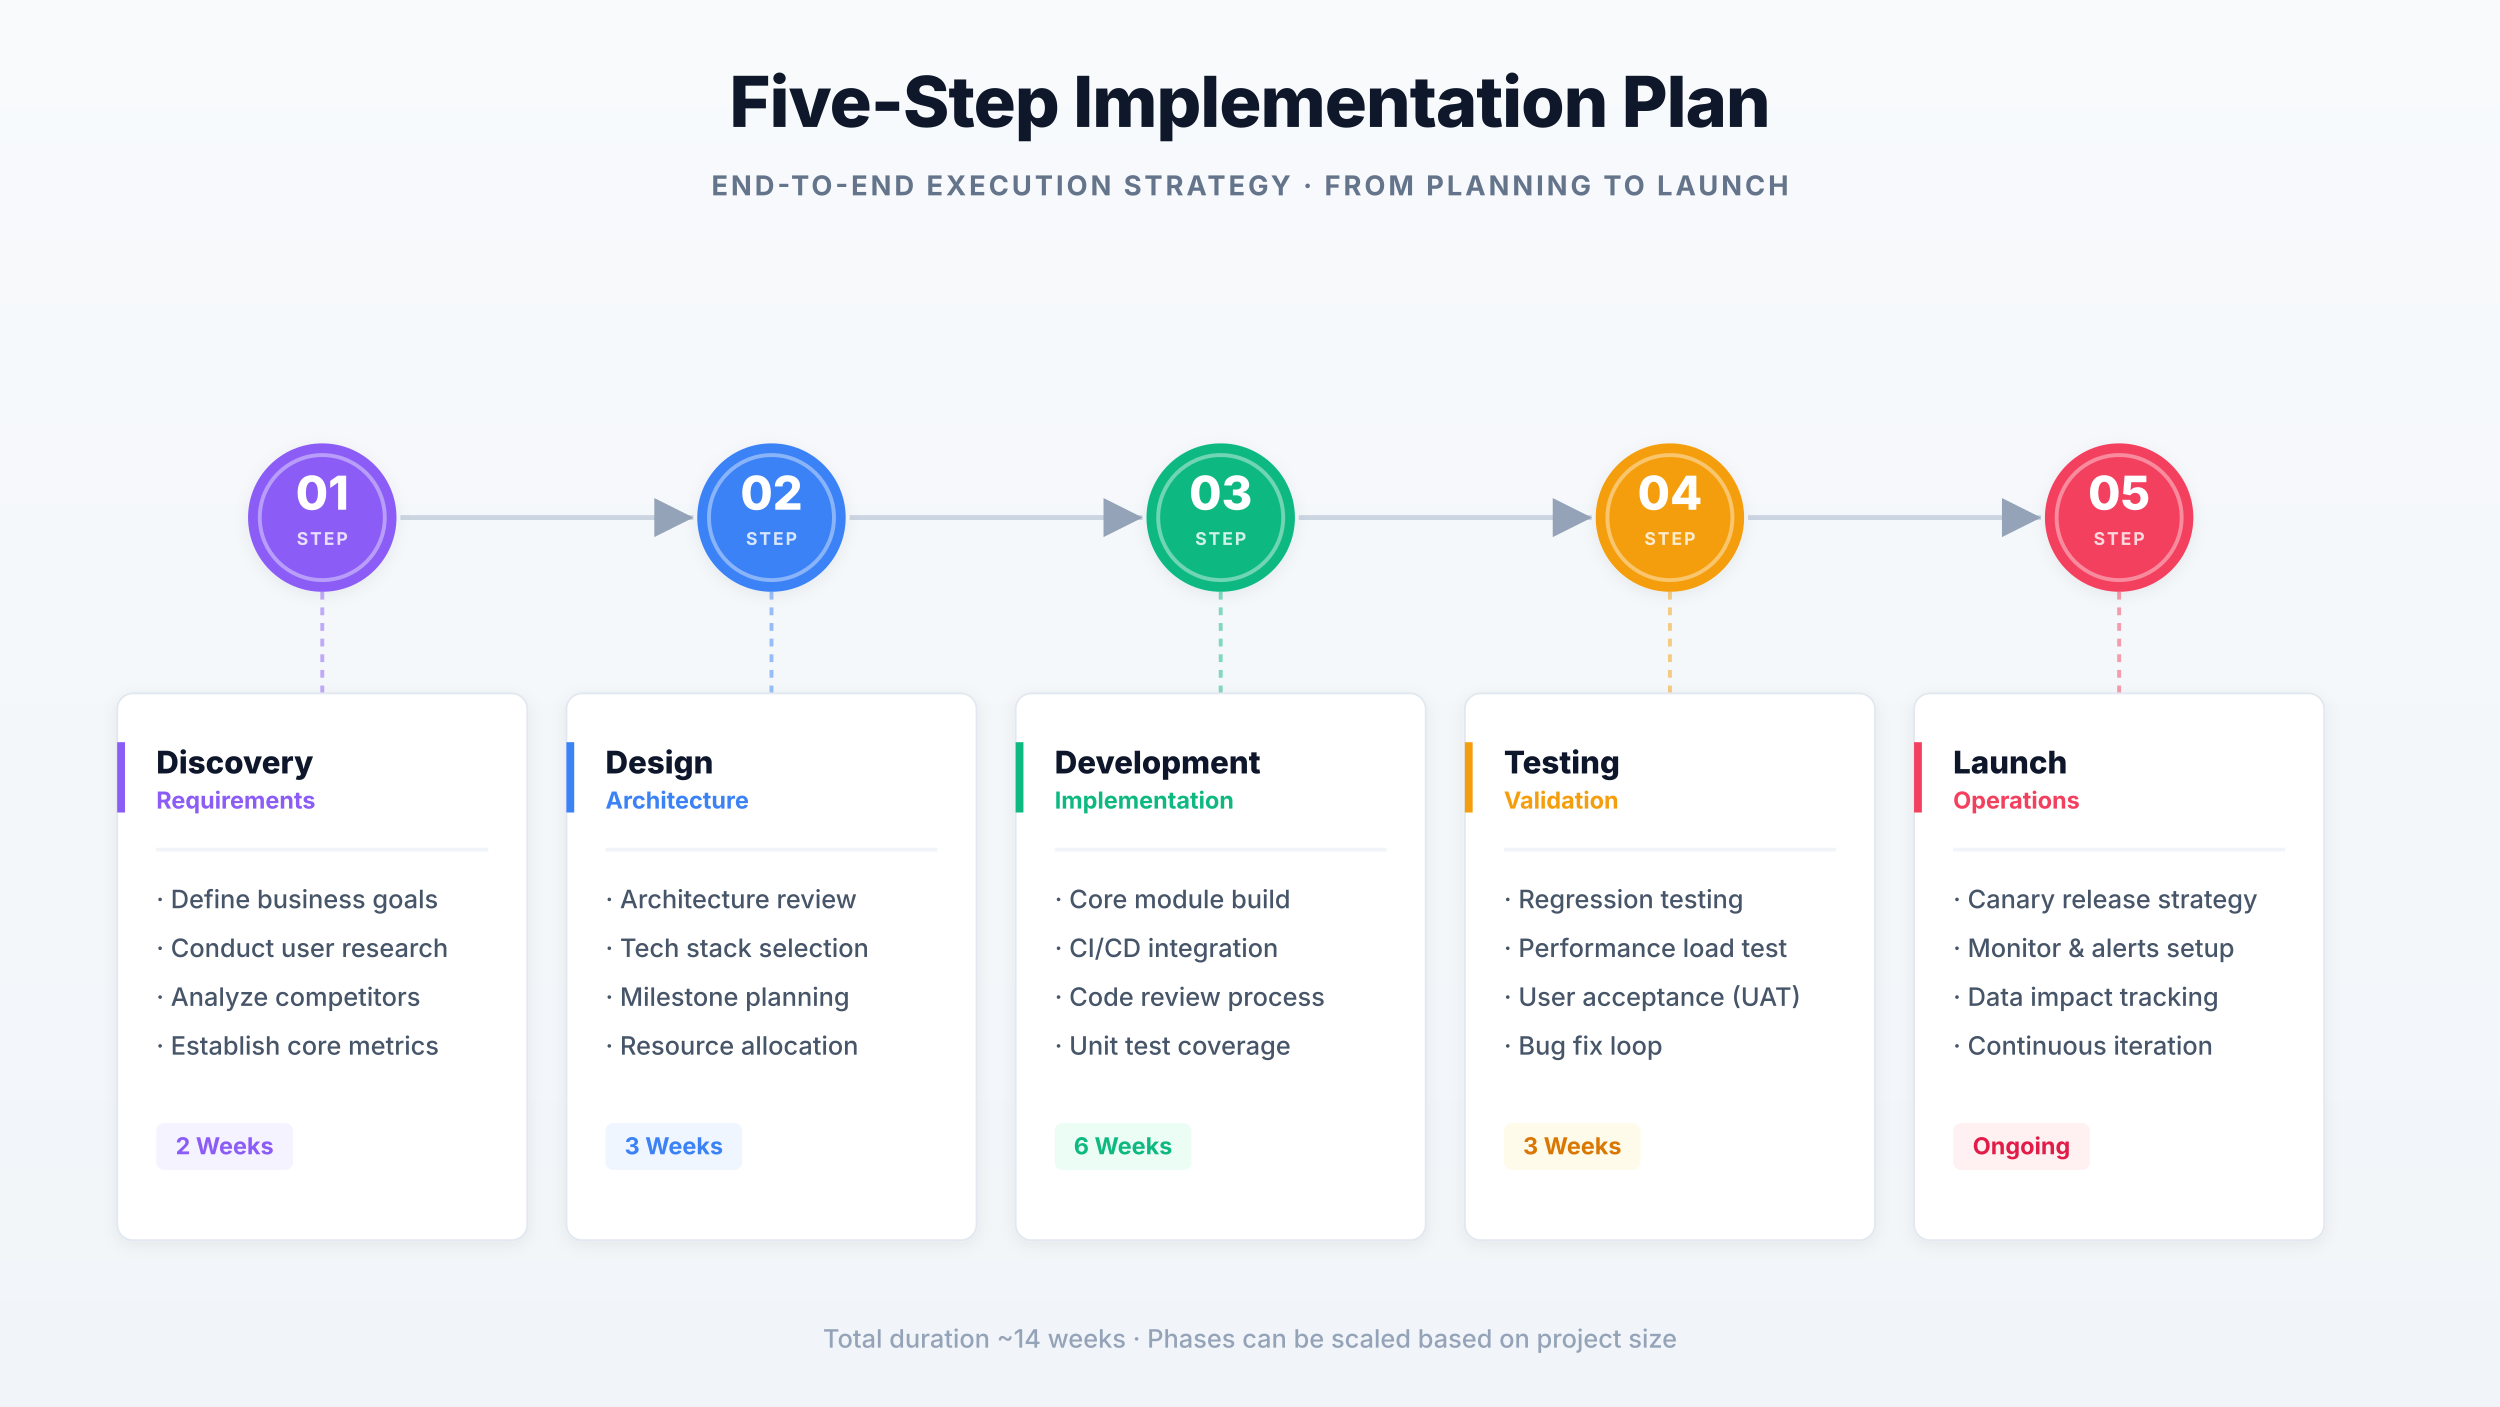
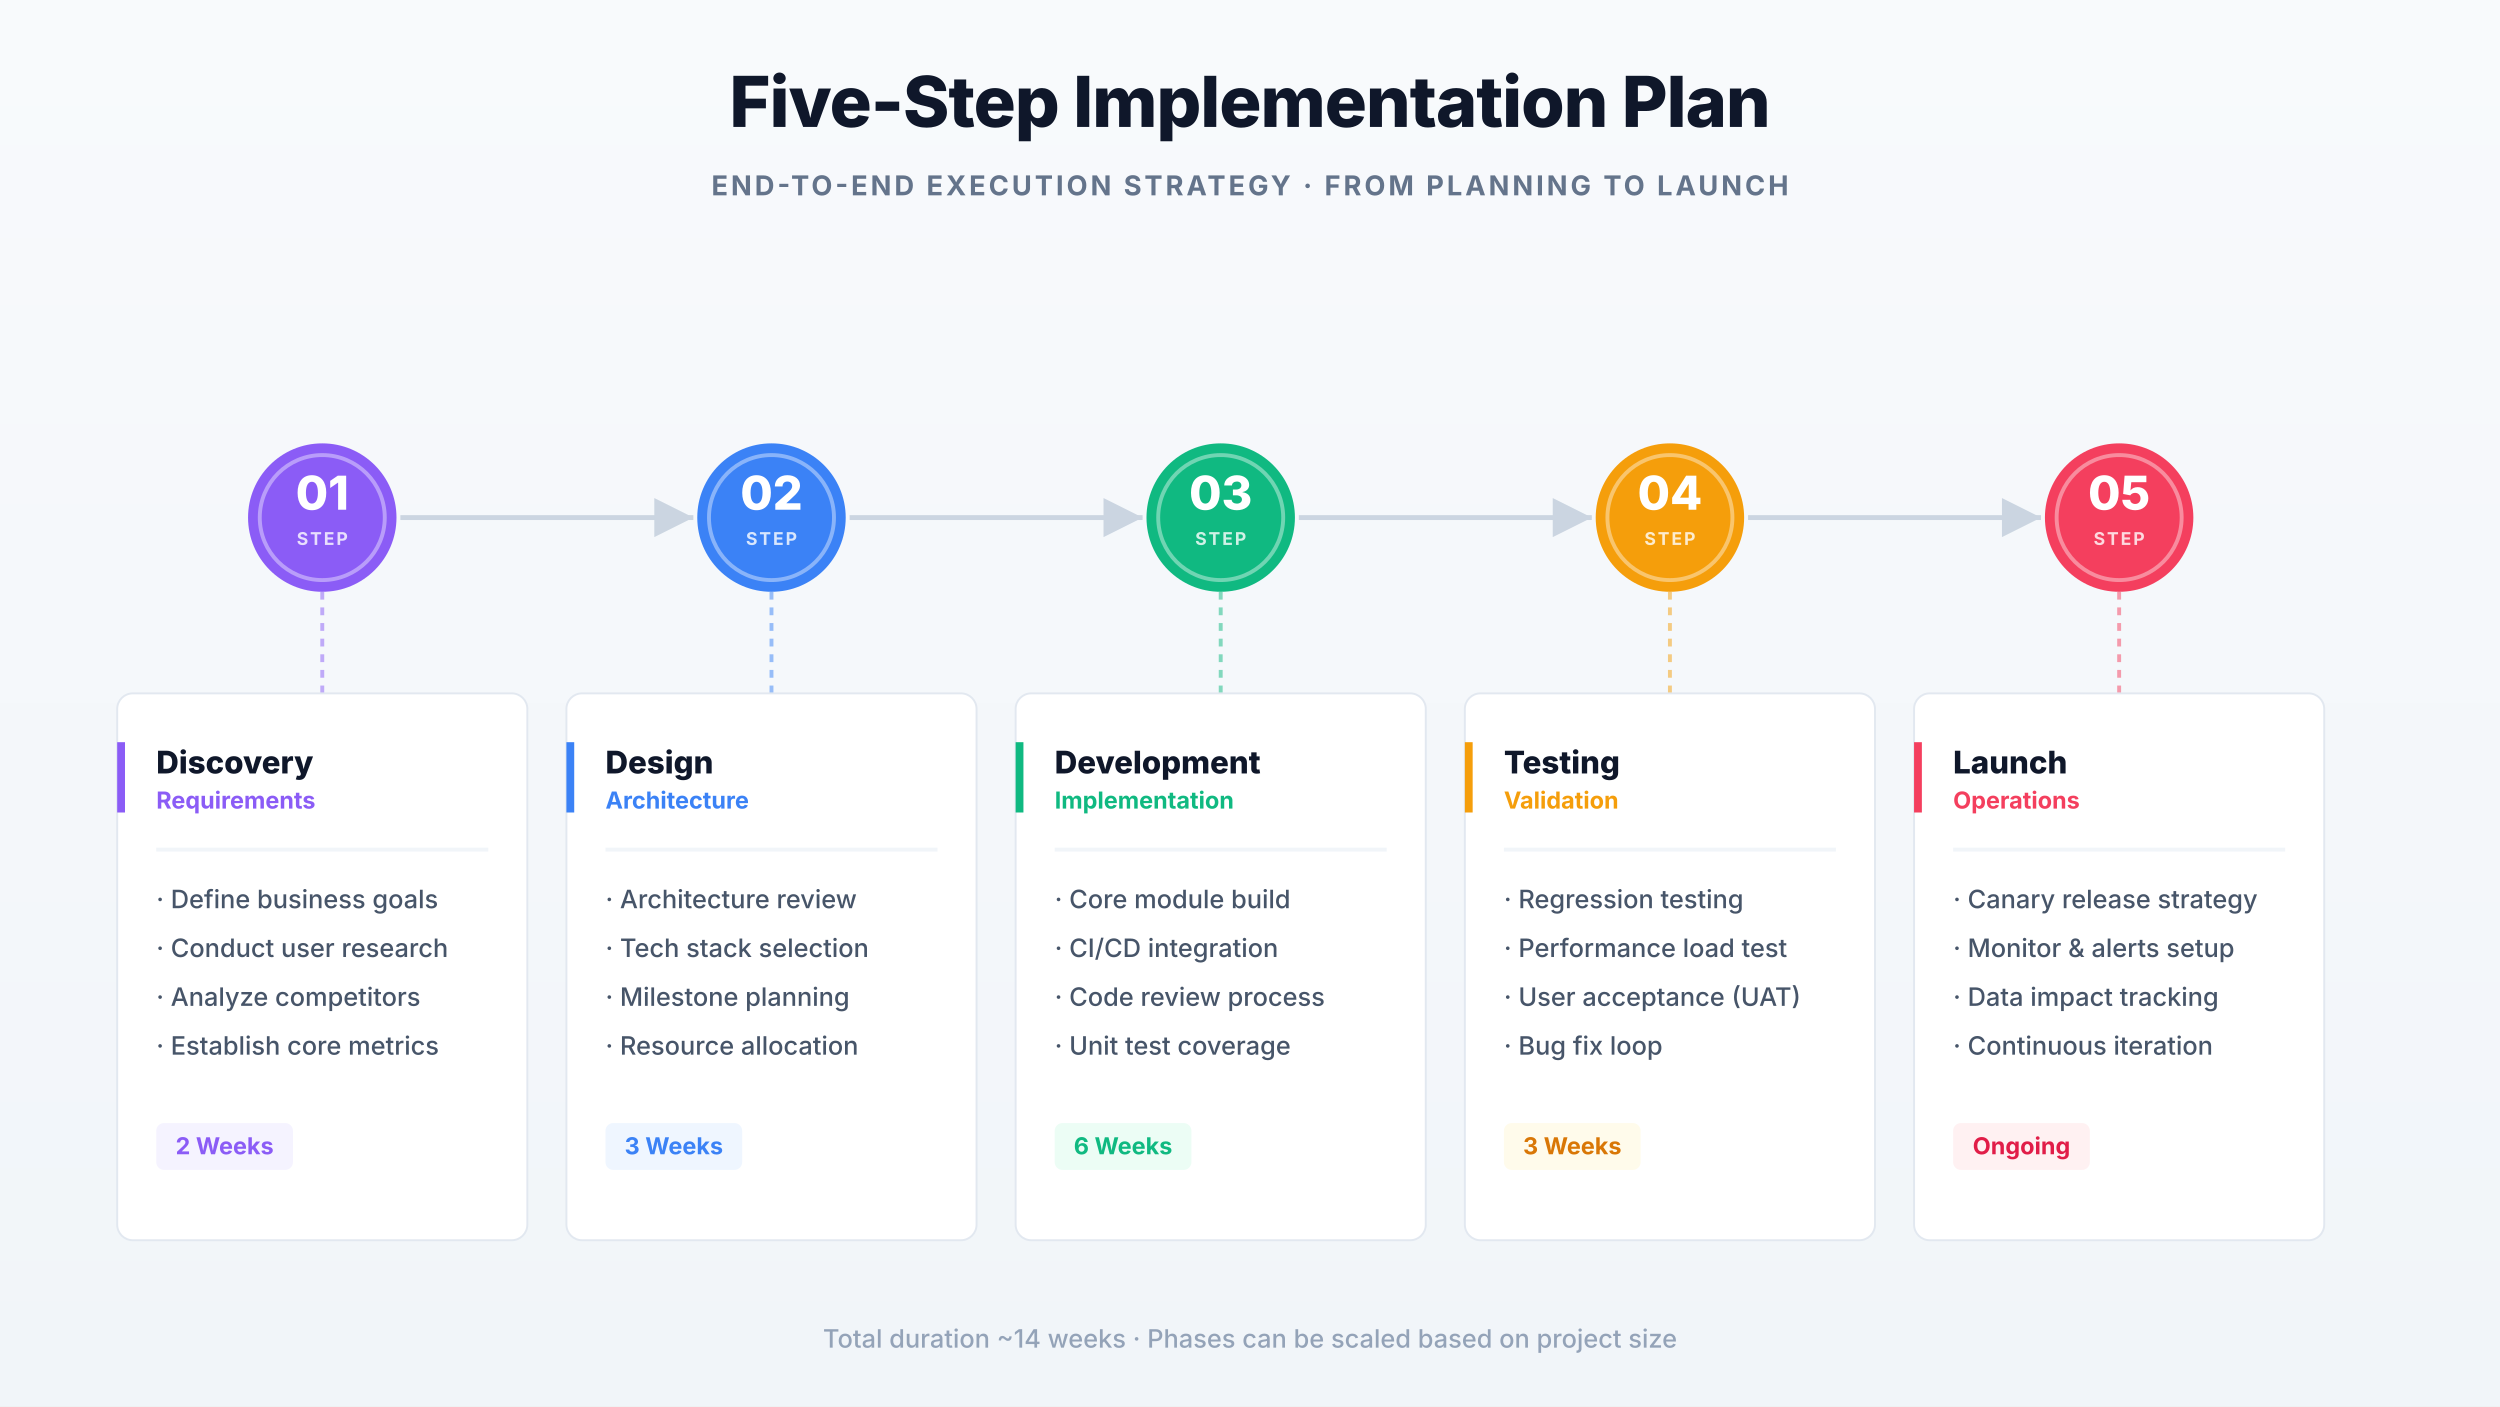
<svg xmlns="http://www.w3.org/2000/svg" viewBox="0 0 1280 720" width="1280" height="720">
  <defs>
-     <filter id="cardShadow" x="-15%" y="-15%" width="130%" height="130%">
-       <feGaussianBlur in="SourceAlpha" stdDeviation="4" />
-       <feOffset dx="0" dy="2" result="offsetblur" />
-       <feFlood flood-color="#0F172A" flood-opacity="0.06" result="shadowColor" />
-       <feComposite in="shadowColor" in2="offsetblur" operator="in" result="shadow" />
-       <feMerge>
-         <feMergeNode in="shadow" />
-         <feMergeNode in="SourceGraphic" />
-       </feMerge>
-     </filter>
    <linearGradient id="bgGrad" x1="0%" y1="0%" x2="0%" y2="100%">
      <stop offset="0%" stop-color="#F8FAFC" />
      <stop offset="100%" stop-color="#F1F5F9" />
    </linearGradient>
    <marker id="arrow" markerWidth="10" markerHeight="10" refX="8" refY="5" orient="auto">
-       <path d="M 0 1 L 8 5 L 0 9 Z" fill="#94A3B8" />
+       <path d="M 0 1 L 8 5 L 0 9 Z" fill="#CBD5E1" />
    </marker>
  </defs>
  <rect width="1280" height="720" fill="url(#bgGrad)" />
  <text x="640" y="65" text-anchor="middle" font-family="-apple-system, BlinkMacSystemFont, 'Segoe UI', sans-serif" font-size="36" font-weight="800" fill="#0F172A" letter-spacing="-0.5">Five-Step Implementation Plan</text>
  <text x="640" y="100" text-anchor="middle" font-family="-apple-system, BlinkMacSystemFont, 'Segoe UI', sans-serif" font-size="14" font-weight="700" fill="#64748B" letter-spacing="1.5">END-TO-END EXECUTION STRATEGY · FROM PLANNING TO LAUNCH</text>
  <line x1="205" y1="265" x2="355" y2="265" stroke="#CBD5E1" stroke-width="2.5" marker-end="url(#arrow)" />
  <line x1="435" y1="265" x2="585" y2="265" stroke="#CBD5E1" stroke-width="2.5" marker-end="url(#arrow)" />
  <line x1="665" y1="265" x2="815" y2="265" stroke="#CBD5E1" stroke-width="2.5" marker-end="url(#arrow)" />
  <line x1="895" y1="265" x2="1045" y2="265" stroke="#CBD5E1" stroke-width="2.5" marker-end="url(#arrow)" />
-   <g filter="url(#cardShadow)">
+   <g>
    <circle cx="165" cy="265" r="38" fill="#8B5CF6" />
    <circle cx="165" cy="265" r="32" fill="none" stroke="#FFFFFF" stroke-width="2" stroke-opacity="0.4" />
    <text x="165" y="261" text-anchor="middle" font-family="-apple-system, BlinkMacSystemFont, 'Segoe UI', sans-serif" font-size="24" font-weight="800" fill="#FFFFFF">01</text>
    <text x="165" y="279" text-anchor="middle" font-family="-apple-system, BlinkMacSystemFont, 'Segoe UI', sans-serif" font-size="9" font-weight="700" fill="#FFFFFF" fill-opacity="0.8" letter-spacing="1">STEP</text>
  </g>
  <line x1="165" y1="303" x2="165" y2="355" stroke="#8B5CF6" stroke-width="2" stroke-dasharray="4 4" stroke-opacity="0.5" />
-   <g filter="url(#cardShadow)">
+   <g>
    <rect x="60" y="355" width="210" height="280" rx="8" fill="#FFFFFF" stroke="#E2E8F0" stroke-width="1" />
    <rect x="60" y="380" width="4" height="36" fill="#8B5CF6" />
    <text x="80" y="396" font-family="-apple-system, BlinkMacSystemFont, 'Segoe UI', sans-serif" font-size="16" font-weight="800" fill="#0F172A">Discovery</text>
    <text x="80" y="414" font-family="-apple-system, BlinkMacSystemFont, 'Segoe UI', sans-serif" font-size="12" font-weight="700" fill="#8B5CF6">Requirements</text>
    <line x1="80" y1="435" x2="250" y2="435" stroke="#F1F5F9" stroke-width="2" />
    <text x="80" y="465" font-family="-apple-system, BlinkMacSystemFont, 'Segoe UI', sans-serif" font-size="13" font-weight="500" fill="#475569">· Define business goals</text>
    <text x="80" y="490" font-family="-apple-system, BlinkMacSystemFont, 'Segoe UI', sans-serif" font-size="13" font-weight="500" fill="#475569">· Conduct user research</text>
    <text x="80" y="515" font-family="-apple-system, BlinkMacSystemFont, 'Segoe UI', sans-serif" font-size="13" font-weight="500" fill="#475569">· Analyze competitors</text>
    <text x="80" y="540" font-family="-apple-system, BlinkMacSystemFont, 'Segoe UI', sans-serif" font-size="13" font-weight="500" fill="#475569">· Establish core metrics</text>
    <rect x="80" y="575" width="70" height="24" rx="4" fill="#F5F3FF" />
    <text x="115" y="591" text-anchor="middle" font-family="-apple-system, BlinkMacSystemFont, 'Segoe UI', sans-serif" font-size="12" font-weight="700" fill="#8B5CF6">2 Weeks</text>
  </g>
-   <g filter="url(#cardShadow)">
+   <g>
    <circle cx="395" cy="265" r="38" fill="#3B82F6" />
    <circle cx="395" cy="265" r="32" fill="none" stroke="#FFFFFF" stroke-width="2" stroke-opacity="0.4" />
    <text x="395" y="261" text-anchor="middle" font-family="-apple-system, BlinkMacSystemFont, 'Segoe UI', sans-serif" font-size="24" font-weight="800" fill="#FFFFFF">02</text>
    <text x="395" y="279" text-anchor="middle" font-family="-apple-system, BlinkMacSystemFont, 'Segoe UI', sans-serif" font-size="9" font-weight="700" fill="#FFFFFF" fill-opacity="0.8" letter-spacing="1">STEP</text>
  </g>
  <line x1="395" y1="303" x2="395" y2="355" stroke="#3B82F6" stroke-width="2" stroke-dasharray="4 4" stroke-opacity="0.5" />
-   <g filter="url(#cardShadow)">
+   <g>
    <rect x="290" y="355" width="210" height="280" rx="8" fill="#FFFFFF" stroke="#E2E8F0" stroke-width="1" />
    <rect x="290" y="380" width="4" height="36" fill="#3B82F6" />
    <text x="310" y="396" font-family="-apple-system, BlinkMacSystemFont, 'Segoe UI', sans-serif" font-size="16" font-weight="800" fill="#0F172A">Design</text>
    <text x="310" y="414" font-family="-apple-system, BlinkMacSystemFont, 'Segoe UI', sans-serif" font-size="12" font-weight="700" fill="#3B82F6">Architecture</text>
    <line x1="310" y1="435" x2="480" y2="435" stroke="#F1F5F9" stroke-width="2" />
    <text x="310" y="465" font-family="-apple-system, BlinkMacSystemFont, 'Segoe UI', sans-serif" font-size="13" font-weight="500" fill="#475569">· Architecture review</text>
    <text x="310" y="490" font-family="-apple-system, BlinkMacSystemFont, 'Segoe UI', sans-serif" font-size="13" font-weight="500" fill="#475569">· Tech stack selection</text>
    <text x="310" y="515" font-family="-apple-system, BlinkMacSystemFont, 'Segoe UI', sans-serif" font-size="13" font-weight="500" fill="#475569">· Milestone planning</text>
    <text x="310" y="540" font-family="-apple-system, BlinkMacSystemFont, 'Segoe UI', sans-serif" font-size="13" font-weight="500" fill="#475569">· Resource allocation</text>
    <rect x="310" y="575" width="70" height="24" rx="4" fill="#EFF6FF" />
    <text x="345" y="591" text-anchor="middle" font-family="-apple-system, BlinkMacSystemFont, 'Segoe UI', sans-serif" font-size="12" font-weight="700" fill="#3B82F6">3 Weeks</text>
  </g>
-   <g filter="url(#cardShadow)">
+   <g>
    <circle cx="625" cy="265" r="38" fill="#10B981" />
    <circle cx="625" cy="265" r="32" fill="none" stroke="#FFFFFF" stroke-width="2" stroke-opacity="0.4" />
    <text x="625" y="261" text-anchor="middle" font-family="-apple-system, BlinkMacSystemFont, 'Segoe UI', sans-serif" font-size="24" font-weight="800" fill="#FFFFFF">03</text>
    <text x="625" y="279" text-anchor="middle" font-family="-apple-system, BlinkMacSystemFont, 'Segoe UI', sans-serif" font-size="9" font-weight="700" fill="#FFFFFF" fill-opacity="0.8" letter-spacing="1">STEP</text>
  </g>
  <line x1="625" y1="303" x2="625" y2="355" stroke="#10B981" stroke-width="2" stroke-dasharray="4 4" stroke-opacity="0.5" />
-   <g filter="url(#cardShadow)">
+   <g>
    <rect x="520" y="355" width="210" height="280" rx="8" fill="#FFFFFF" stroke="#E2E8F0" stroke-width="1" />
    <rect x="520" y="380" width="4" height="36" fill="#10B981" />
    <text x="540" y="396" font-family="-apple-system, BlinkMacSystemFont, 'Segoe UI', sans-serif" font-size="16" font-weight="800" fill="#0F172A">Development</text>
    <text x="540" y="414" font-family="-apple-system, BlinkMacSystemFont, 'Segoe UI', sans-serif" font-size="12" font-weight="700" fill="#10B981">Implementation</text>
    <line x1="540" y1="435" x2="710" y2="435" stroke="#F1F5F9" stroke-width="2" />
    <text x="540" y="465" font-family="-apple-system, BlinkMacSystemFont, 'Segoe UI', sans-serif" font-size="13" font-weight="500" fill="#475569">· Core module build</text>
    <text x="540" y="490" font-family="-apple-system, BlinkMacSystemFont, 'Segoe UI', sans-serif" font-size="13" font-weight="500" fill="#475569">· CI/CD integration</text>
    <text x="540" y="515" font-family="-apple-system, BlinkMacSystemFont, 'Segoe UI', sans-serif" font-size="13" font-weight="500" fill="#475569">· Code review process</text>
    <text x="540" y="540" font-family="-apple-system, BlinkMacSystemFont, 'Segoe UI', sans-serif" font-size="13" font-weight="500" fill="#475569">· Unit test coverage</text>
    <rect x="540" y="575" width="70" height="24" rx="4" fill="#ECFDF5" />
    <text x="575" y="591" text-anchor="middle" font-family="-apple-system, BlinkMacSystemFont, 'Segoe UI', sans-serif" font-size="12" font-weight="700" fill="#10B981">6 Weeks</text>
  </g>
-   <g filter="url(#cardShadow)">
+   <g>
    <circle cx="855" cy="265" r="38" fill="#F59E0B" />
    <circle cx="855" cy="265" r="32" fill="none" stroke="#FFFFFF" stroke-width="2" stroke-opacity="0.4" />
    <text x="855" y="261" text-anchor="middle" font-family="-apple-system, BlinkMacSystemFont, 'Segoe UI', sans-serif" font-size="24" font-weight="800" fill="#FFFFFF">04</text>
    <text x="855" y="279" text-anchor="middle" font-family="-apple-system, BlinkMacSystemFont, 'Segoe UI', sans-serif" font-size="9" font-weight="700" fill="#FFFFFF" fill-opacity="0.8" letter-spacing="1">STEP</text>
  </g>
  <line x1="855" y1="303" x2="855" y2="355" stroke="#F59E0B" stroke-width="2" stroke-dasharray="4 4" stroke-opacity="0.5" />
-   <g filter="url(#cardShadow)">
+   <g>
    <rect x="750" y="355" width="210" height="280" rx="8" fill="#FFFFFF" stroke="#E2E8F0" stroke-width="1" />
    <rect x="750" y="380" width="4" height="36" fill="#F59E0B" />
    <text x="770" y="396" font-family="-apple-system, BlinkMacSystemFont, 'Segoe UI', sans-serif" font-size="16" font-weight="800" fill="#0F172A">Testing</text>
    <text x="770" y="414" font-family="-apple-system, BlinkMacSystemFont, 'Segoe UI', sans-serif" font-size="12" font-weight="700" fill="#F59E0B">Validation</text>
    <line x1="770" y1="435" x2="940" y2="435" stroke="#F1F5F9" stroke-width="2" />
    <text x="770" y="465" font-family="-apple-system, BlinkMacSystemFont, 'Segoe UI', sans-serif" font-size="13" font-weight="500" fill="#475569">· Regression testing</text>
    <text x="770" y="490" font-family="-apple-system, BlinkMacSystemFont, 'Segoe UI', sans-serif" font-size="13" font-weight="500" fill="#475569">· Performance load test</text>
    <text x="770" y="515" font-family="-apple-system, BlinkMacSystemFont, 'Segoe UI', sans-serif" font-size="13" font-weight="500" fill="#475569">· User acceptance (UAT)</text>
    <text x="770" y="540" font-family="-apple-system, BlinkMacSystemFont, 'Segoe UI', sans-serif" font-size="13" font-weight="500" fill="#475569">· Bug fix loop</text>
    <rect x="770" y="575" width="70" height="24" rx="4" fill="#FFFBEB" />
    <text x="805" y="591" text-anchor="middle" font-family="-apple-system, BlinkMacSystemFont, 'Segoe UI', sans-serif" font-size="12" font-weight="700" fill="#D97706">3 Weeks</text>
  </g>
-   <g filter="url(#cardShadow)">
+   <g>
    <circle cx="1085" cy="265" r="38" fill="#F43F5E" />
    <circle cx="1085" cy="265" r="32" fill="none" stroke="#FFFFFF" stroke-width="2" stroke-opacity="0.4" />
    <text x="1085" y="261" text-anchor="middle" font-family="-apple-system, BlinkMacSystemFont, 'Segoe UI', sans-serif" font-size="24" font-weight="800" fill="#FFFFFF">05</text>
    <text x="1085" y="279" text-anchor="middle" font-family="-apple-system, BlinkMacSystemFont, 'Segoe UI', sans-serif" font-size="9" font-weight="700" fill="#FFFFFF" fill-opacity="0.8" letter-spacing="1">STEP</text>
  </g>
  <line x1="1085" y1="303" x2="1085" y2="355" stroke="#F43F5E" stroke-width="2" stroke-dasharray="4 4" stroke-opacity="0.5" />
-   <g filter="url(#cardShadow)">
+   <g>
    <rect x="980" y="355" width="210" height="280" rx="8" fill="#FFFFFF" stroke="#E2E8F0" stroke-width="1" />
    <rect x="980" y="380" width="4" height="36" fill="#F43F5E" />
    <text x="1000" y="396" font-family="-apple-system, BlinkMacSystemFont, 'Segoe UI', sans-serif" font-size="16" font-weight="800" fill="#0F172A">Launch</text>
    <text x="1000" y="414" font-family="-apple-system, BlinkMacSystemFont, 'Segoe UI', sans-serif" font-size="12" font-weight="700" fill="#F43F5E">Operations</text>
    <line x1="1000" y1="435" x2="1170" y2="435" stroke="#F1F5F9" stroke-width="2" />
    <text x="1000" y="465" font-family="-apple-system, BlinkMacSystemFont, 'Segoe UI', sans-serif" font-size="13" font-weight="500" fill="#475569">· Canary release strategy</text>
    <text x="1000" y="490" font-family="-apple-system, BlinkMacSystemFont, 'Segoe UI', sans-serif" font-size="13" font-weight="500" fill="#475569">· Monitor &amp; alerts setup</text>
    <text x="1000" y="515" font-family="-apple-system, BlinkMacSystemFont, 'Segoe UI', sans-serif" font-size="13" font-weight="500" fill="#475569">· Data impact tracking</text>
    <text x="1000" y="540" font-family="-apple-system, BlinkMacSystemFont, 'Segoe UI', sans-serif" font-size="13" font-weight="500" fill="#475569">· Continuous iteration</text>
    <rect x="1000" y="575" width="70" height="24" rx="4" fill="#FFF1F2" />
    <text x="1035" y="591" text-anchor="middle" font-family="-apple-system, BlinkMacSystemFont, 'Segoe UI', sans-serif" font-size="12" font-weight="700" fill="#E11D48">Ongoing</text>
  </g>
  <text x="640" y="690" text-anchor="middle" font-family="-apple-system, BlinkMacSystemFont, 'Segoe UI', sans-serif" font-size="13" font-weight="500" fill="#94A3B8">
        Total duration ~14 weeks · Phases can be scaled based on project size
    </text>
</svg>
